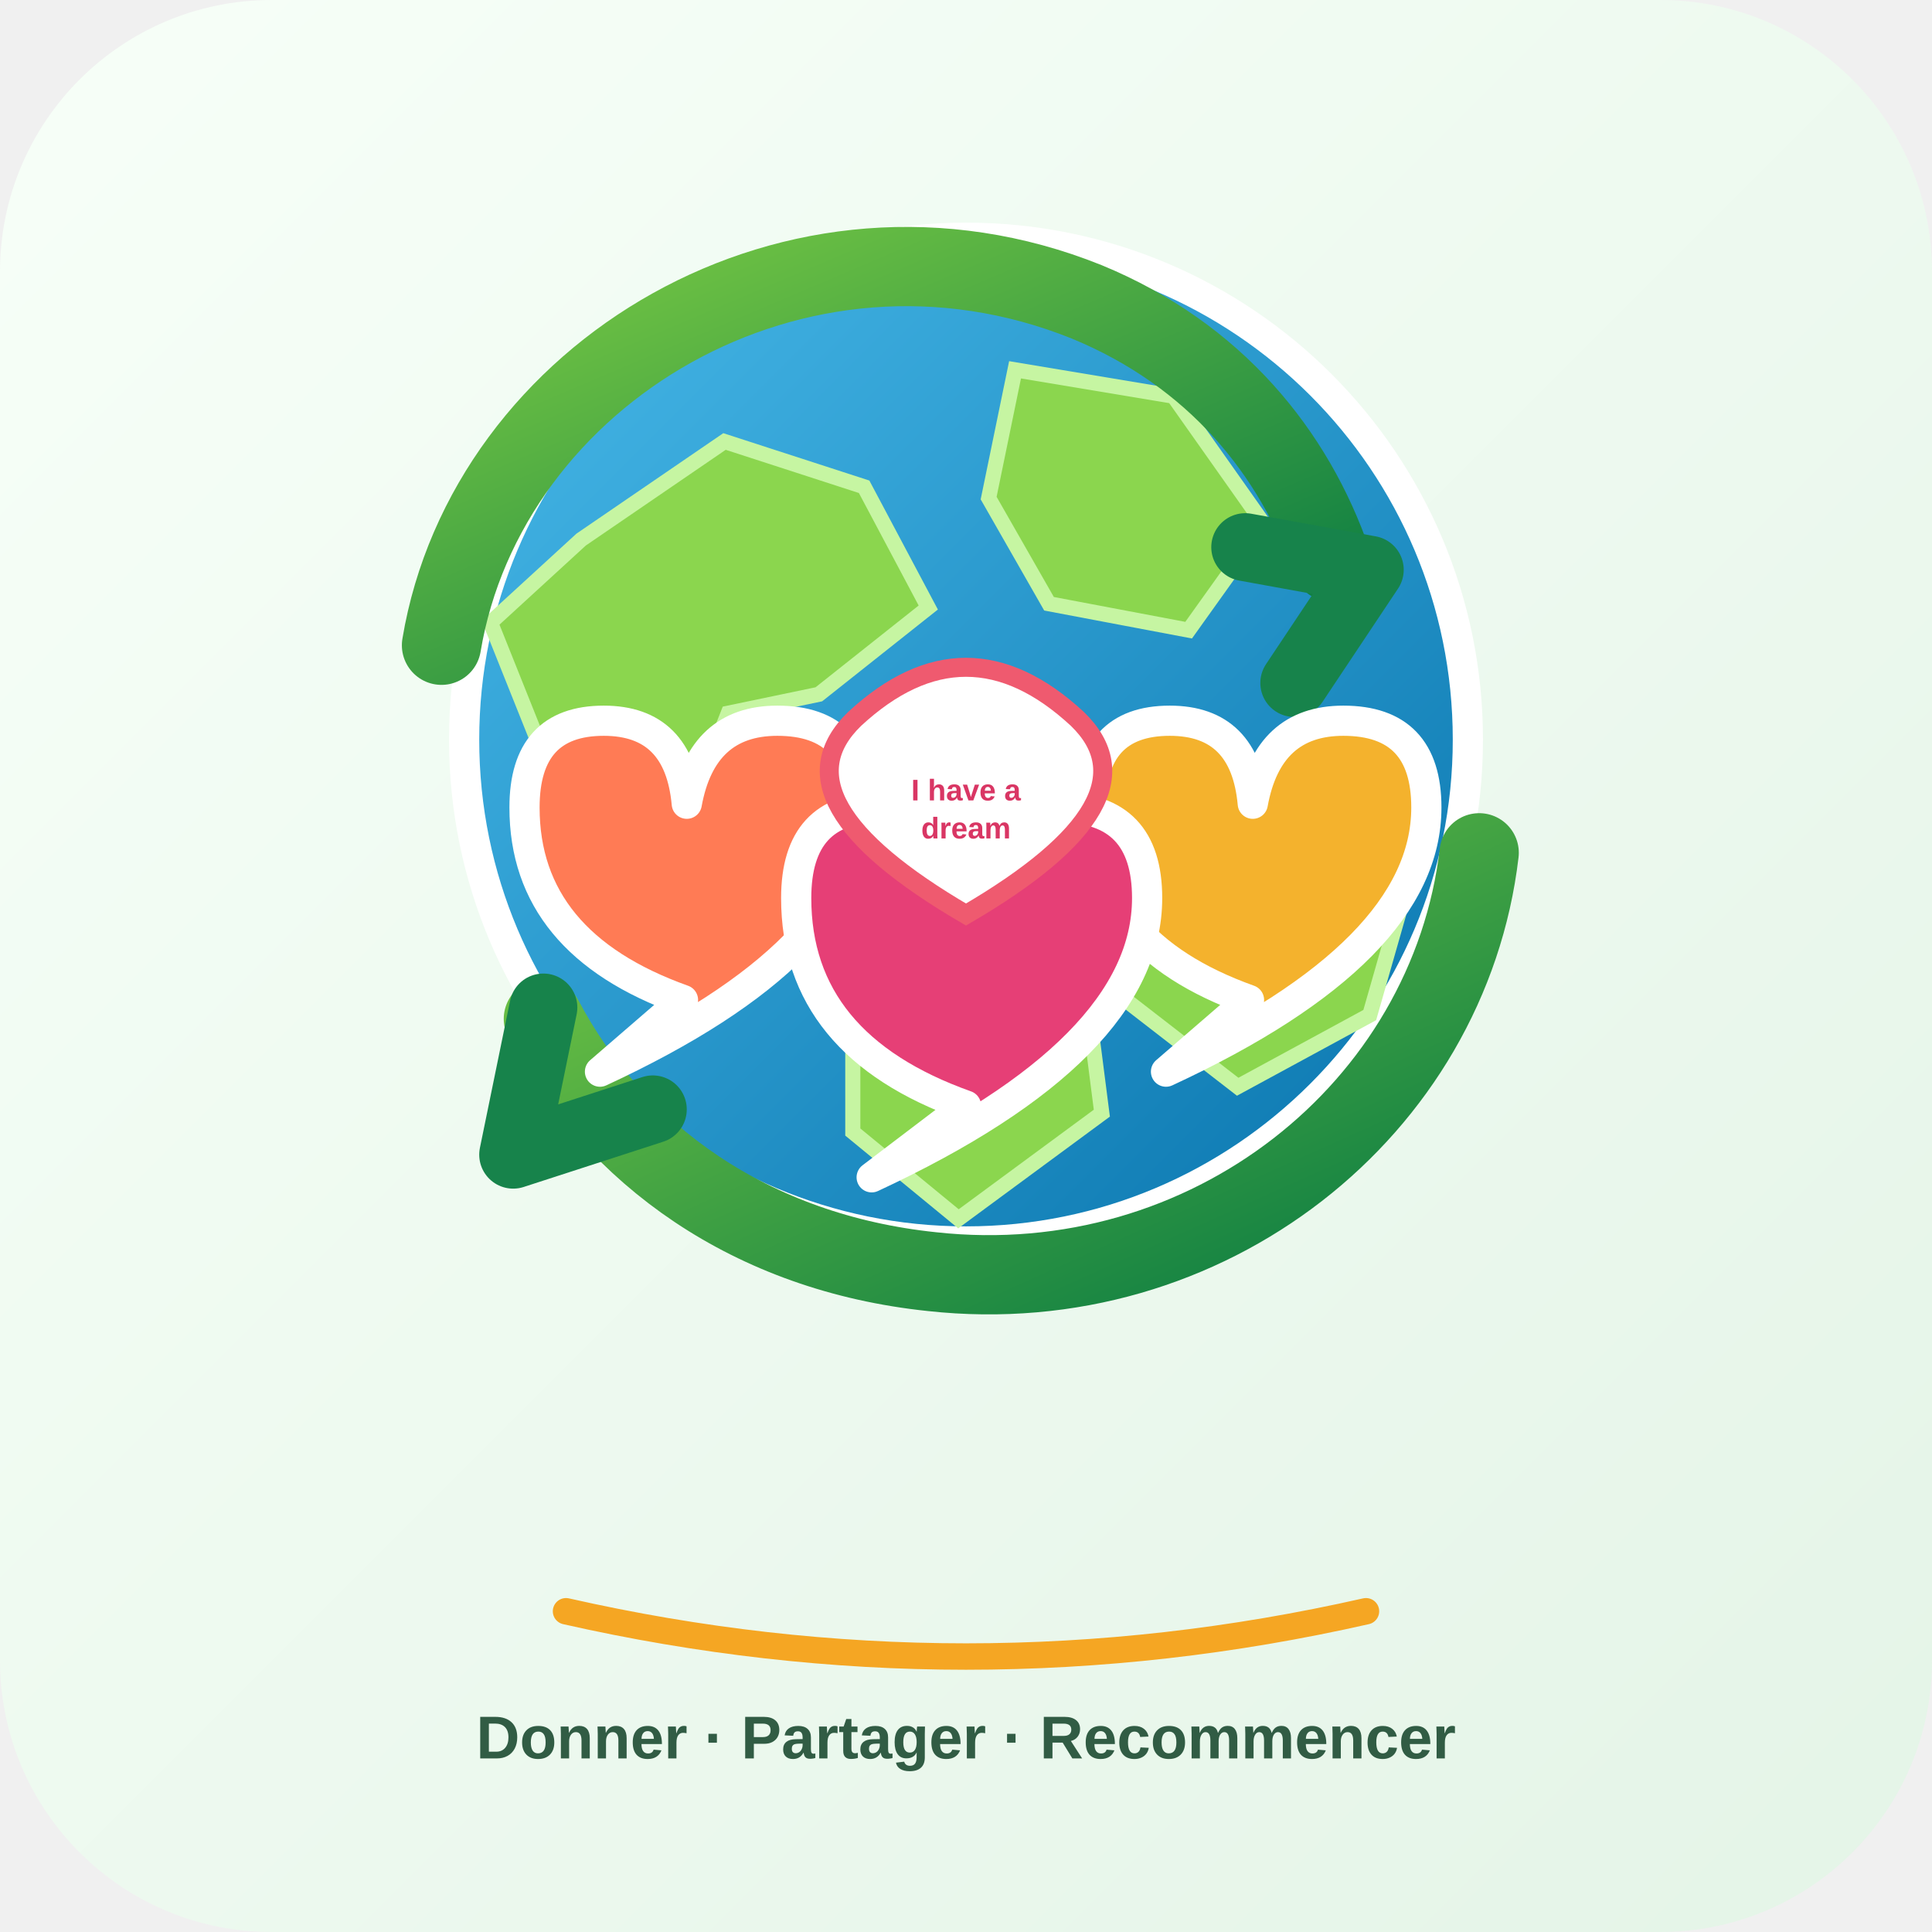
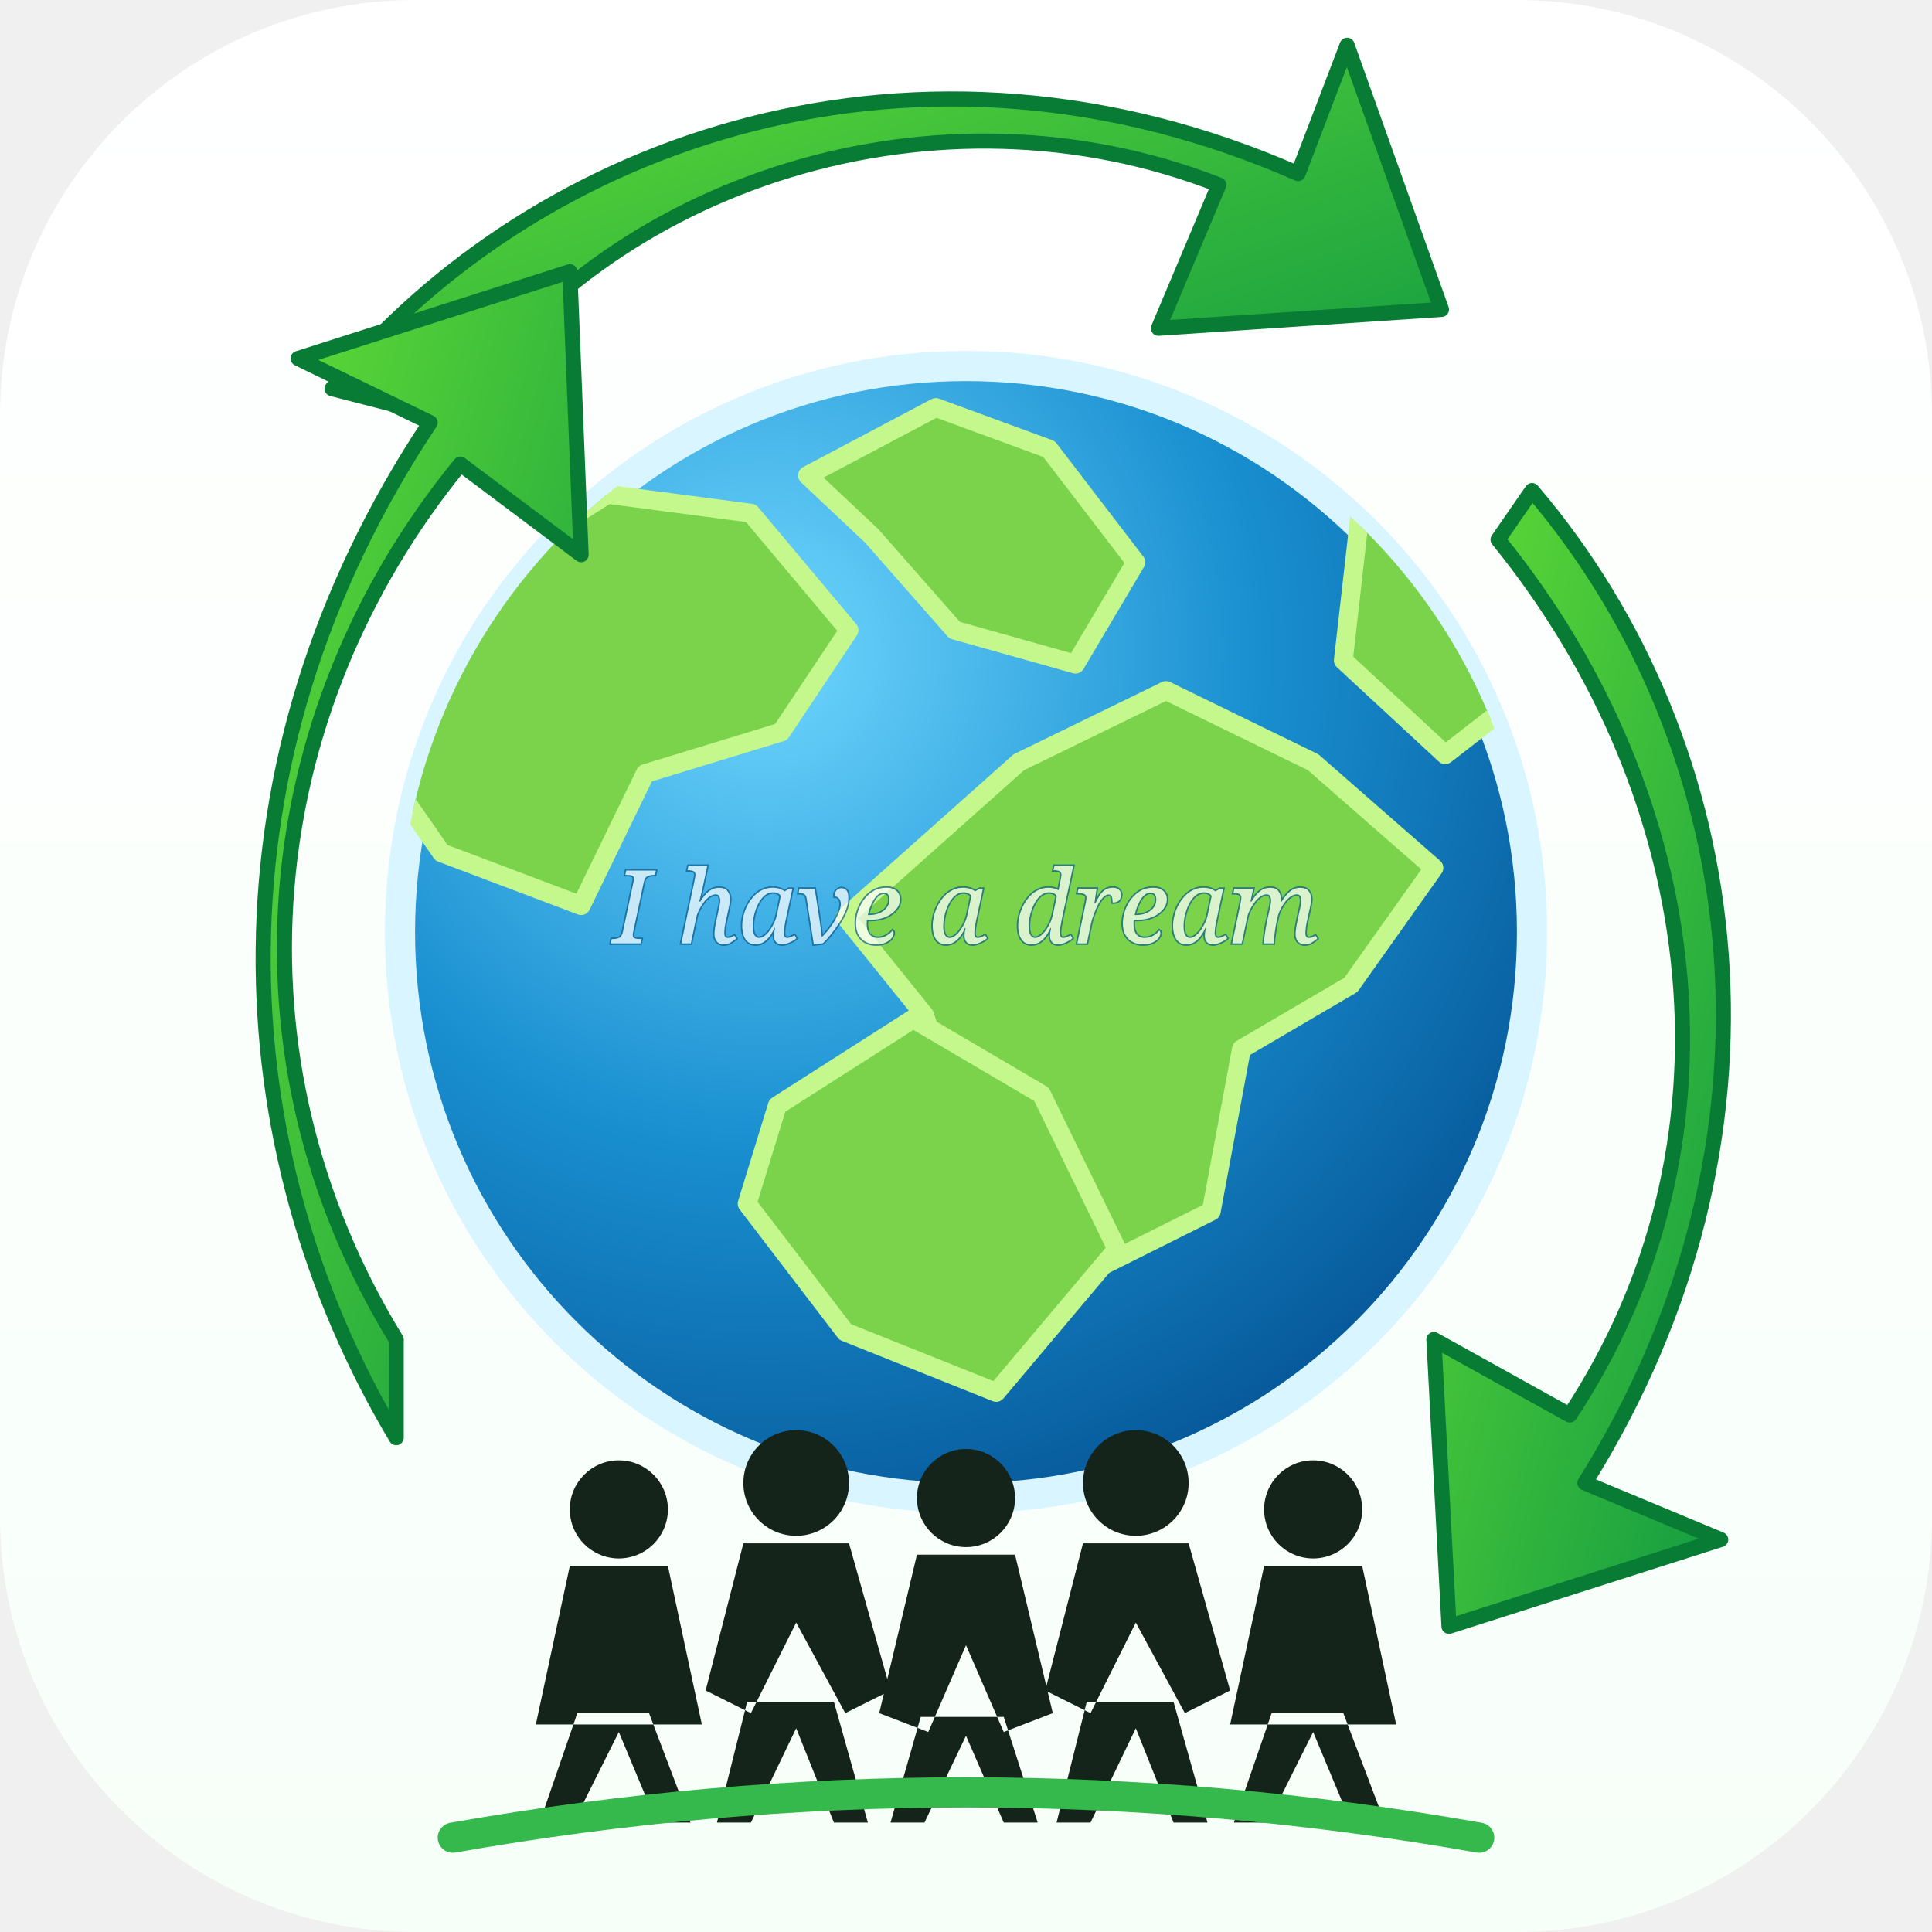
- <svg xmlns="http://www.w3.org/2000/svg" viewBox="0 0 512 512" role="img" aria-label="Le Grand Partage — Donner, Partager, Recommencer">
+ <svg xmlns="http://www.w3.org/2000/svg" viewBox="0 0 512 512">
  <defs>
-     <linearGradient id="bg" x1="0" y1="0" x2="1" y2="1">
-       <stop stop-color="#f7fff8" />
-       <stop offset="1" stop-color="#e4f4e7" />
+     <linearGradient id="bg" x1="0" y1="0" x2="0" y2="1">
+       <stop stop-color="#fff" />
+       <stop offset="1" stop-color="#f7fff9" />
    </linearGradient>
-     <linearGradient id="earth" x1="0" y1="0" x2="1" y2="1">
-       <stop stop-color="#48b9e9" />
-       <stop offset="1" stop-color="#0874ad" />
+     <radialGradient id="ocean" cx="32%" cy="25%" r="80%">
+       <stop stop-color="#70d7ff" />
+       <stop offset=".55" stop-color="#198fd0" />
+       <stop offset="1" stop-color="#075a9b" />
+     </radialGradient>
+     <linearGradient id="arrow" x1="0" y1="0" x2="1" y2="1">
+       <stop stop-color="#62dc35" />
+       <stop offset="1" stop-color="#129b42" />
    </linearGradient>
-     <linearGradient id="green" x1="0" y1="0" x2="1" y2="1">
-       <stop stop-color="#79c943" />
-       <stop offset="1" stop-color="#087a43" />
-     </linearGradient>
+     <clipPath id="globe">
+       <circle cx="256" cy="247" r="150" />
+     </clipPath>
  </defs>
-   <rect width="512" height="512" rx="72" fill="url(#bg)" />
-   <circle cx="256" cy="196" r="133" fill="url(#earth)" stroke="#fff" stroke-width="8" />
-   <path d="M154 143l38-26 37 12 17 32-29 23-24 5-13 33-36-22-14-35zM269 98l42 7 24 34-20 28-37-7-16-28zM291 220l45-17 39 24-12 42-35 19-31-24zM226 255l34-18 27 19 5 39-38 28-28-23z" fill="#8bd64e" stroke="#c6f5a2" stroke-width="4" />
-   <path d="M117 171c12-72 94-122 171-91 34 14 55 40 65 69" fill="none" stroke="url(#green)" stroke-width="21" stroke-linecap="round" />
-   <path d="M330 145l33 6-20 30" fill="none" stroke="#17834b" stroke-width="18" stroke-linecap="round" stroke-linejoin="round" />
-   <path d="M392 226c-8 68-72 119-145 111-48-5-84-31-103-67" fill="none" stroke="url(#green)" stroke-width="21" stroke-linecap="round" />
-   <path d="M144 267l-8 39 37-12" fill="none" stroke="#17834b" stroke-width="18" stroke-linecap="round" stroke-linejoin="round" />
-   <g stroke="#fff" stroke-width="8" stroke-linecap="round" stroke-linejoin="round">
-     <path d="M181 265q-42-15-42-51 0-23 21-23 20 0 22 22 4-22 24-22 22 0 22 23 0 38-69 70z" fill="#ff7b55" />
-     <path d="M331 265q-42-15-42-51 0-23 21-23 20 0 22 22 4-22 24-22 22 0 22 23 0 38-69 70z" fill="#f4b22d" />
-     <path d="M256 293q-45-16-45-55 0-24 22-24 21 0 23 23 4-23 25-23 23 0 23 24 0 40-73 74z" fill="#e63f76" />
+   <rect width="512" height="512" rx="110" fill="url(#bg)" />
+   <circle cx="256" cy="247" r="150" fill="url(#ocean)" stroke="#d9f5ff" stroke-width="8" />
+   <g clip-path="url(#globe)" fill="#7bd34b" stroke="#c4f78c" stroke-width="5" stroke-linejoin="round">
+     <path d="M118 158l43-27 38 5 26 31-18 27-36 11-17 35-37-14-25-36z" />
+     <path d="M214 126l34-18 30 11 23 30-16 27-32-9-22-25z" />
+     <path d="M270 202l39-19 39 19 32 28-22 31-29 17-8 43-34 17-29-31-13-38-21-26z" />
+     <path d="M206 293l36-23 34 20 20 41-32 38-40-16-26-34z" />
+     <path d="M361 131l34 14 15 34-27 21-27-25z" />
  </g>
-   <g transform="translate(256 215) scale(.72) translate(-256 -215)">
-     <path d="M215 181q41-38 82 0 31 30-41 72-72-42-41-72z" fill="#fff" stroke="#ef5a6f" stroke-width="7" />
-     <text x="256" y="211" text-anchor="middle" font-family="Arial,sans-serif" font-size="11" font-weight="800" fill="#d93664">I have a</text>
-     <text x="256" y="225" text-anchor="middle" font-family="Arial,sans-serif" font-size="11" font-weight="800" fill="#d93664">dream</text>
+   <g fill="url(#arrow)" stroke="#087c34" stroke-width="4" stroke-linejoin="round">
+     <path d="M119 111C161 47 249 20 323 49l-16 38 75-5-25-70-13 34C244 2 143 36 88 103z" />
+     <path d="M397 143c56 69 66 161 19 232l-36-20 4 76 72-23-36-15c57-91 44-195-14-263z" />
+     <path d="M105 355c-46-75-37-166 17-232l32 24-3-75-72 23 35 17C54 202 59 304 105 381z" />
  </g>
-   <path d="M150 427q106 24 212 0" fill="none" stroke="#f5a623" stroke-width="7" stroke-linecap="round" />
-   <text x="256" y="466" text-anchor="middle" font-family="Arial,sans-serif" font-size="16" font-weight="700" fill="#315c44">Donner · Partager · Recommencer</text>
+   <text x="256" y="250" text-anchor="middle" font-family="Georgia,serif" font-style="italic" font-size="27" fill="#fff" opacity=".72" stroke="#0b5d8c" stroke-width=".8" paint-order="stroke">I have a dream</text>
+   <g fill="#15241a">
+     <circle cx="164" cy="400" r="13" />
+     <path d="M151 415h26l9 42h-44zM153 454l-10 29h9l12-24 10 24h9l-11-29z" />
+     <circle cx="211" cy="393" r="14" />
+     <path d="M197 409h28l11 39-12 6-13-24-12 24-12-6zM198 451l-8 32h9l12-25 10 25h9l-9-32z" />
+     <circle cx="256" cy="397" r="13" />
+     <path d="M243 412h26l10 42-13 5-10-23-10 23-13-5zM244 455l-8 28h9l11-23 10 23h9l-9-28z" />
+     <circle cx="301" cy="393" r="14" />
+     <path d="M287 409h28l11 39-12 6-13-24-12 24-12-6zM288 451l-8 32h9l12-25 10 25h9l-9-32z" />
+     <circle cx="348" cy="400" r="13" />
+     <path d="M335 415h26l9 42h-44zM337 454l-10 29h9l12-24 10 24h9l-11-29z" />
+   </g>
+   <path d="M120 487Q256 463 392 487" fill="none" stroke="#36b94c" stroke-width="8" stroke-linecap="round" />
</svg>
